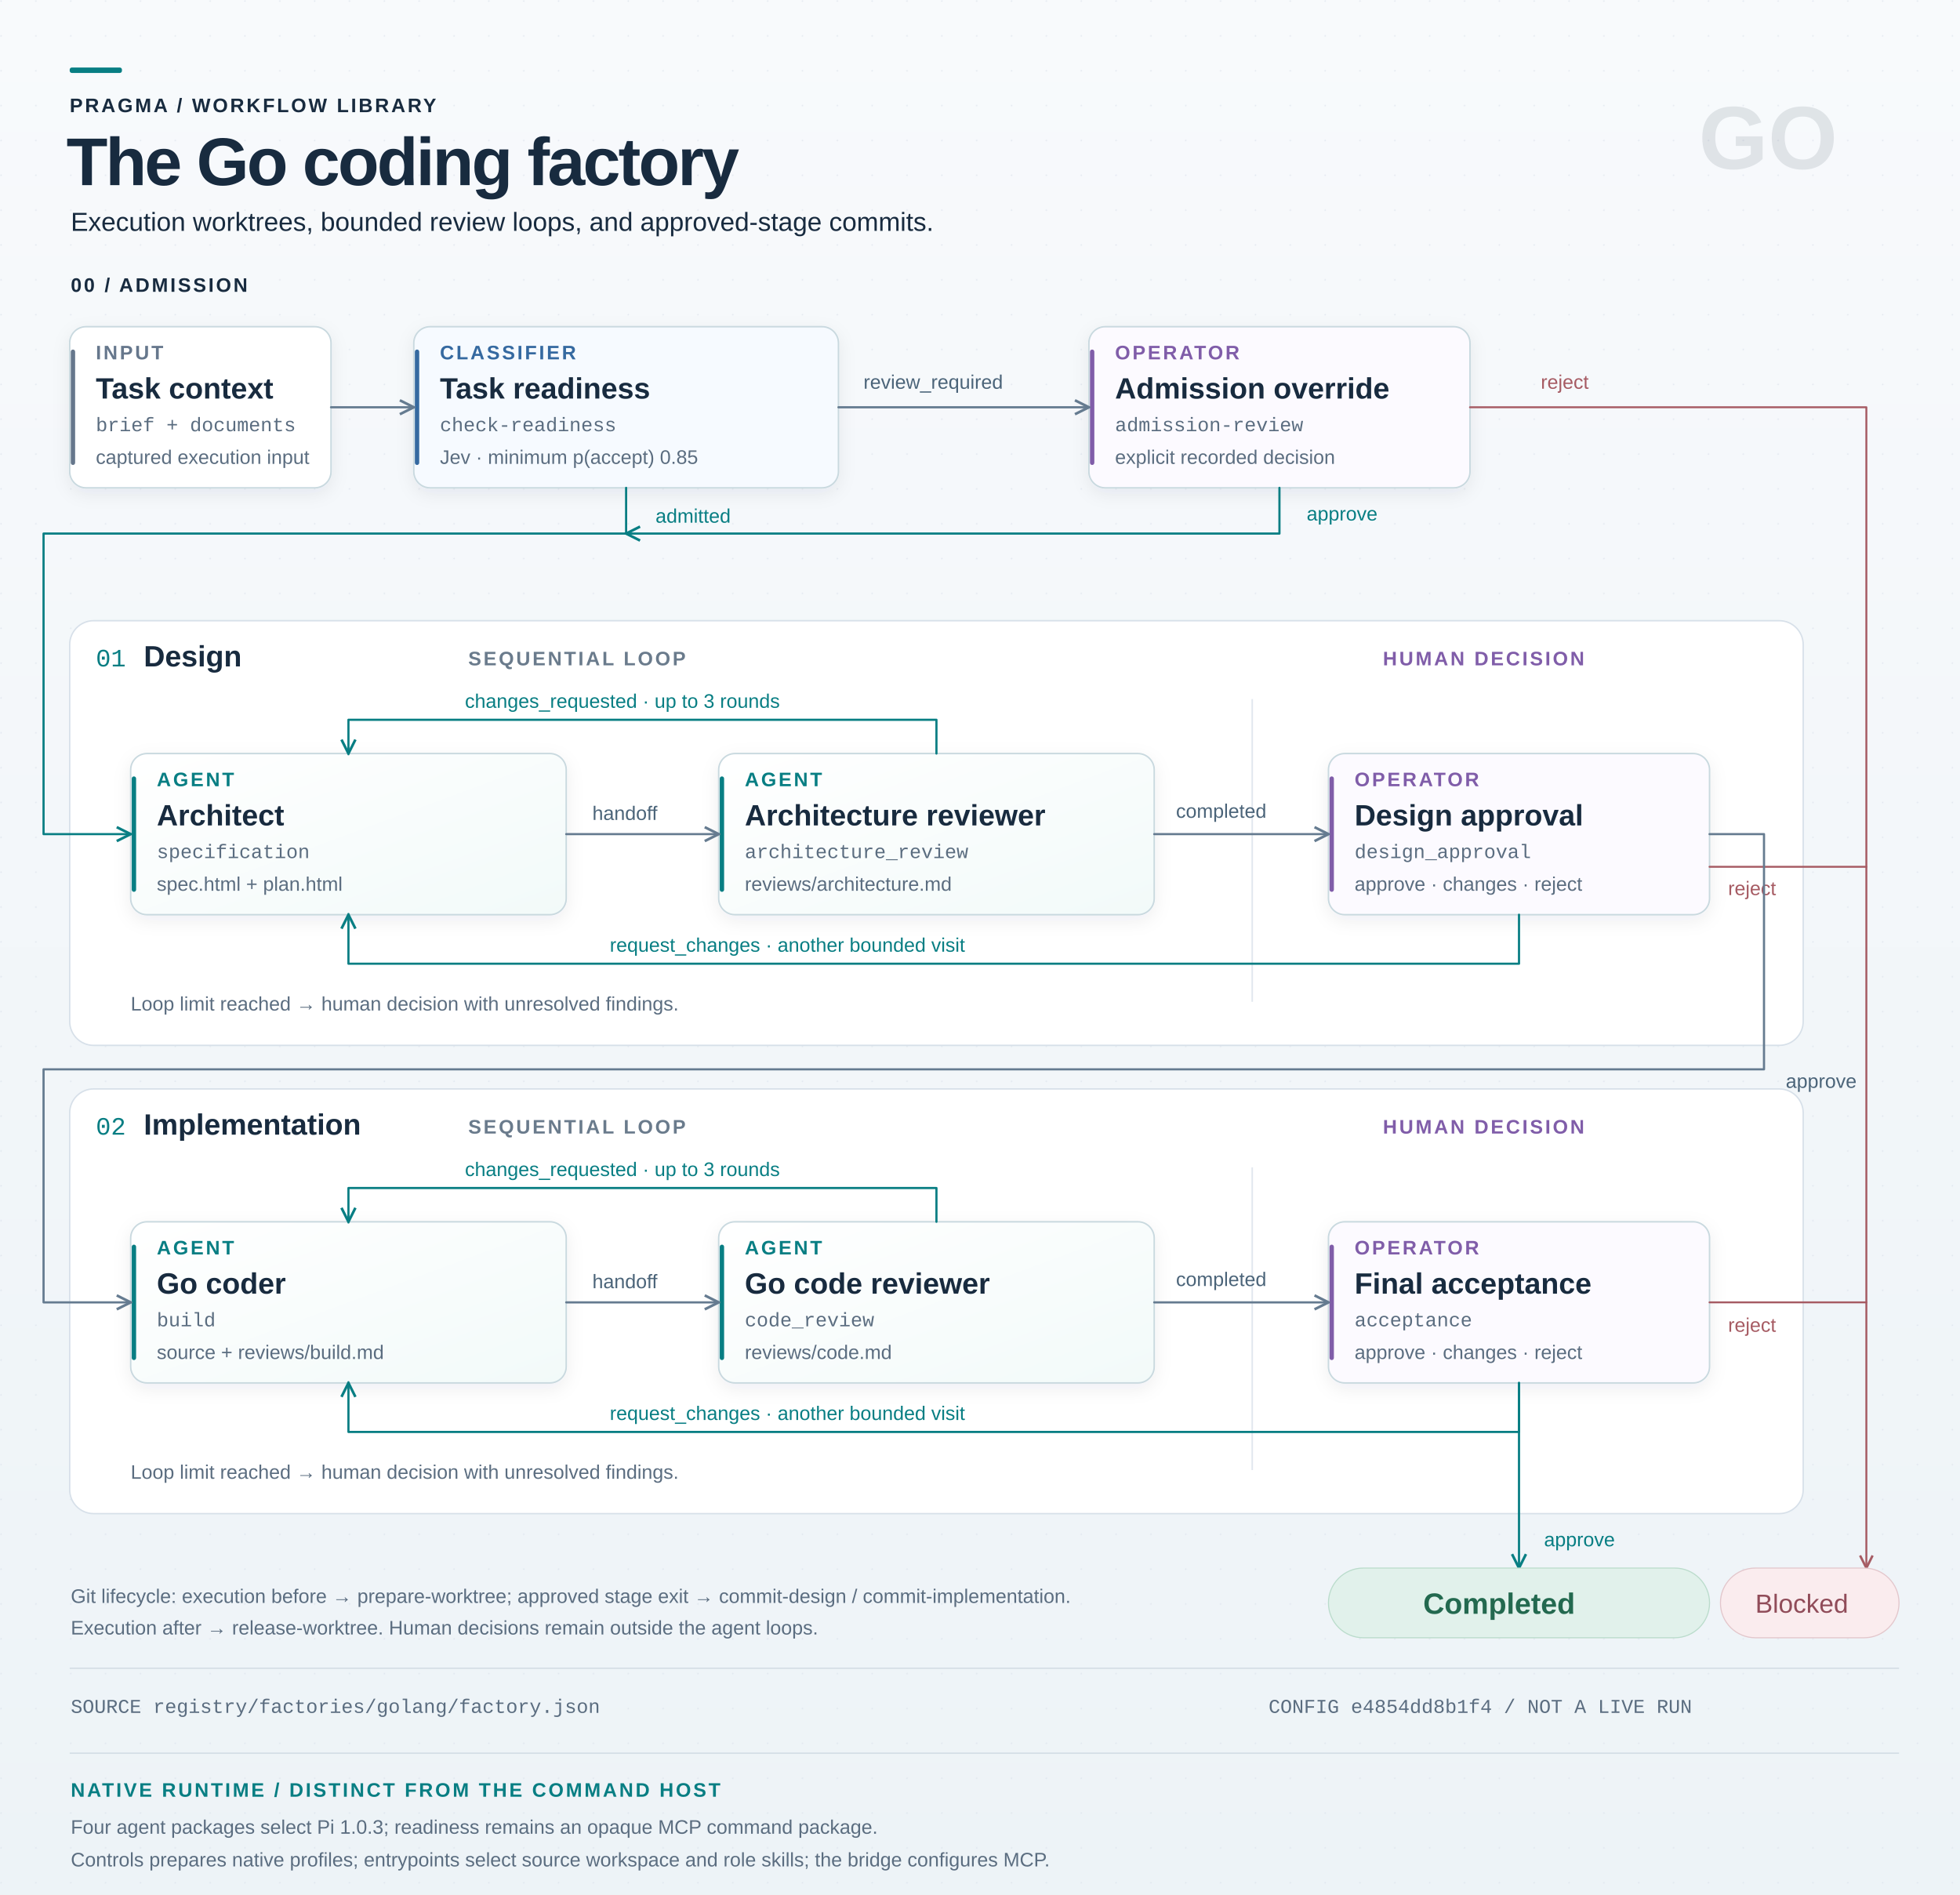
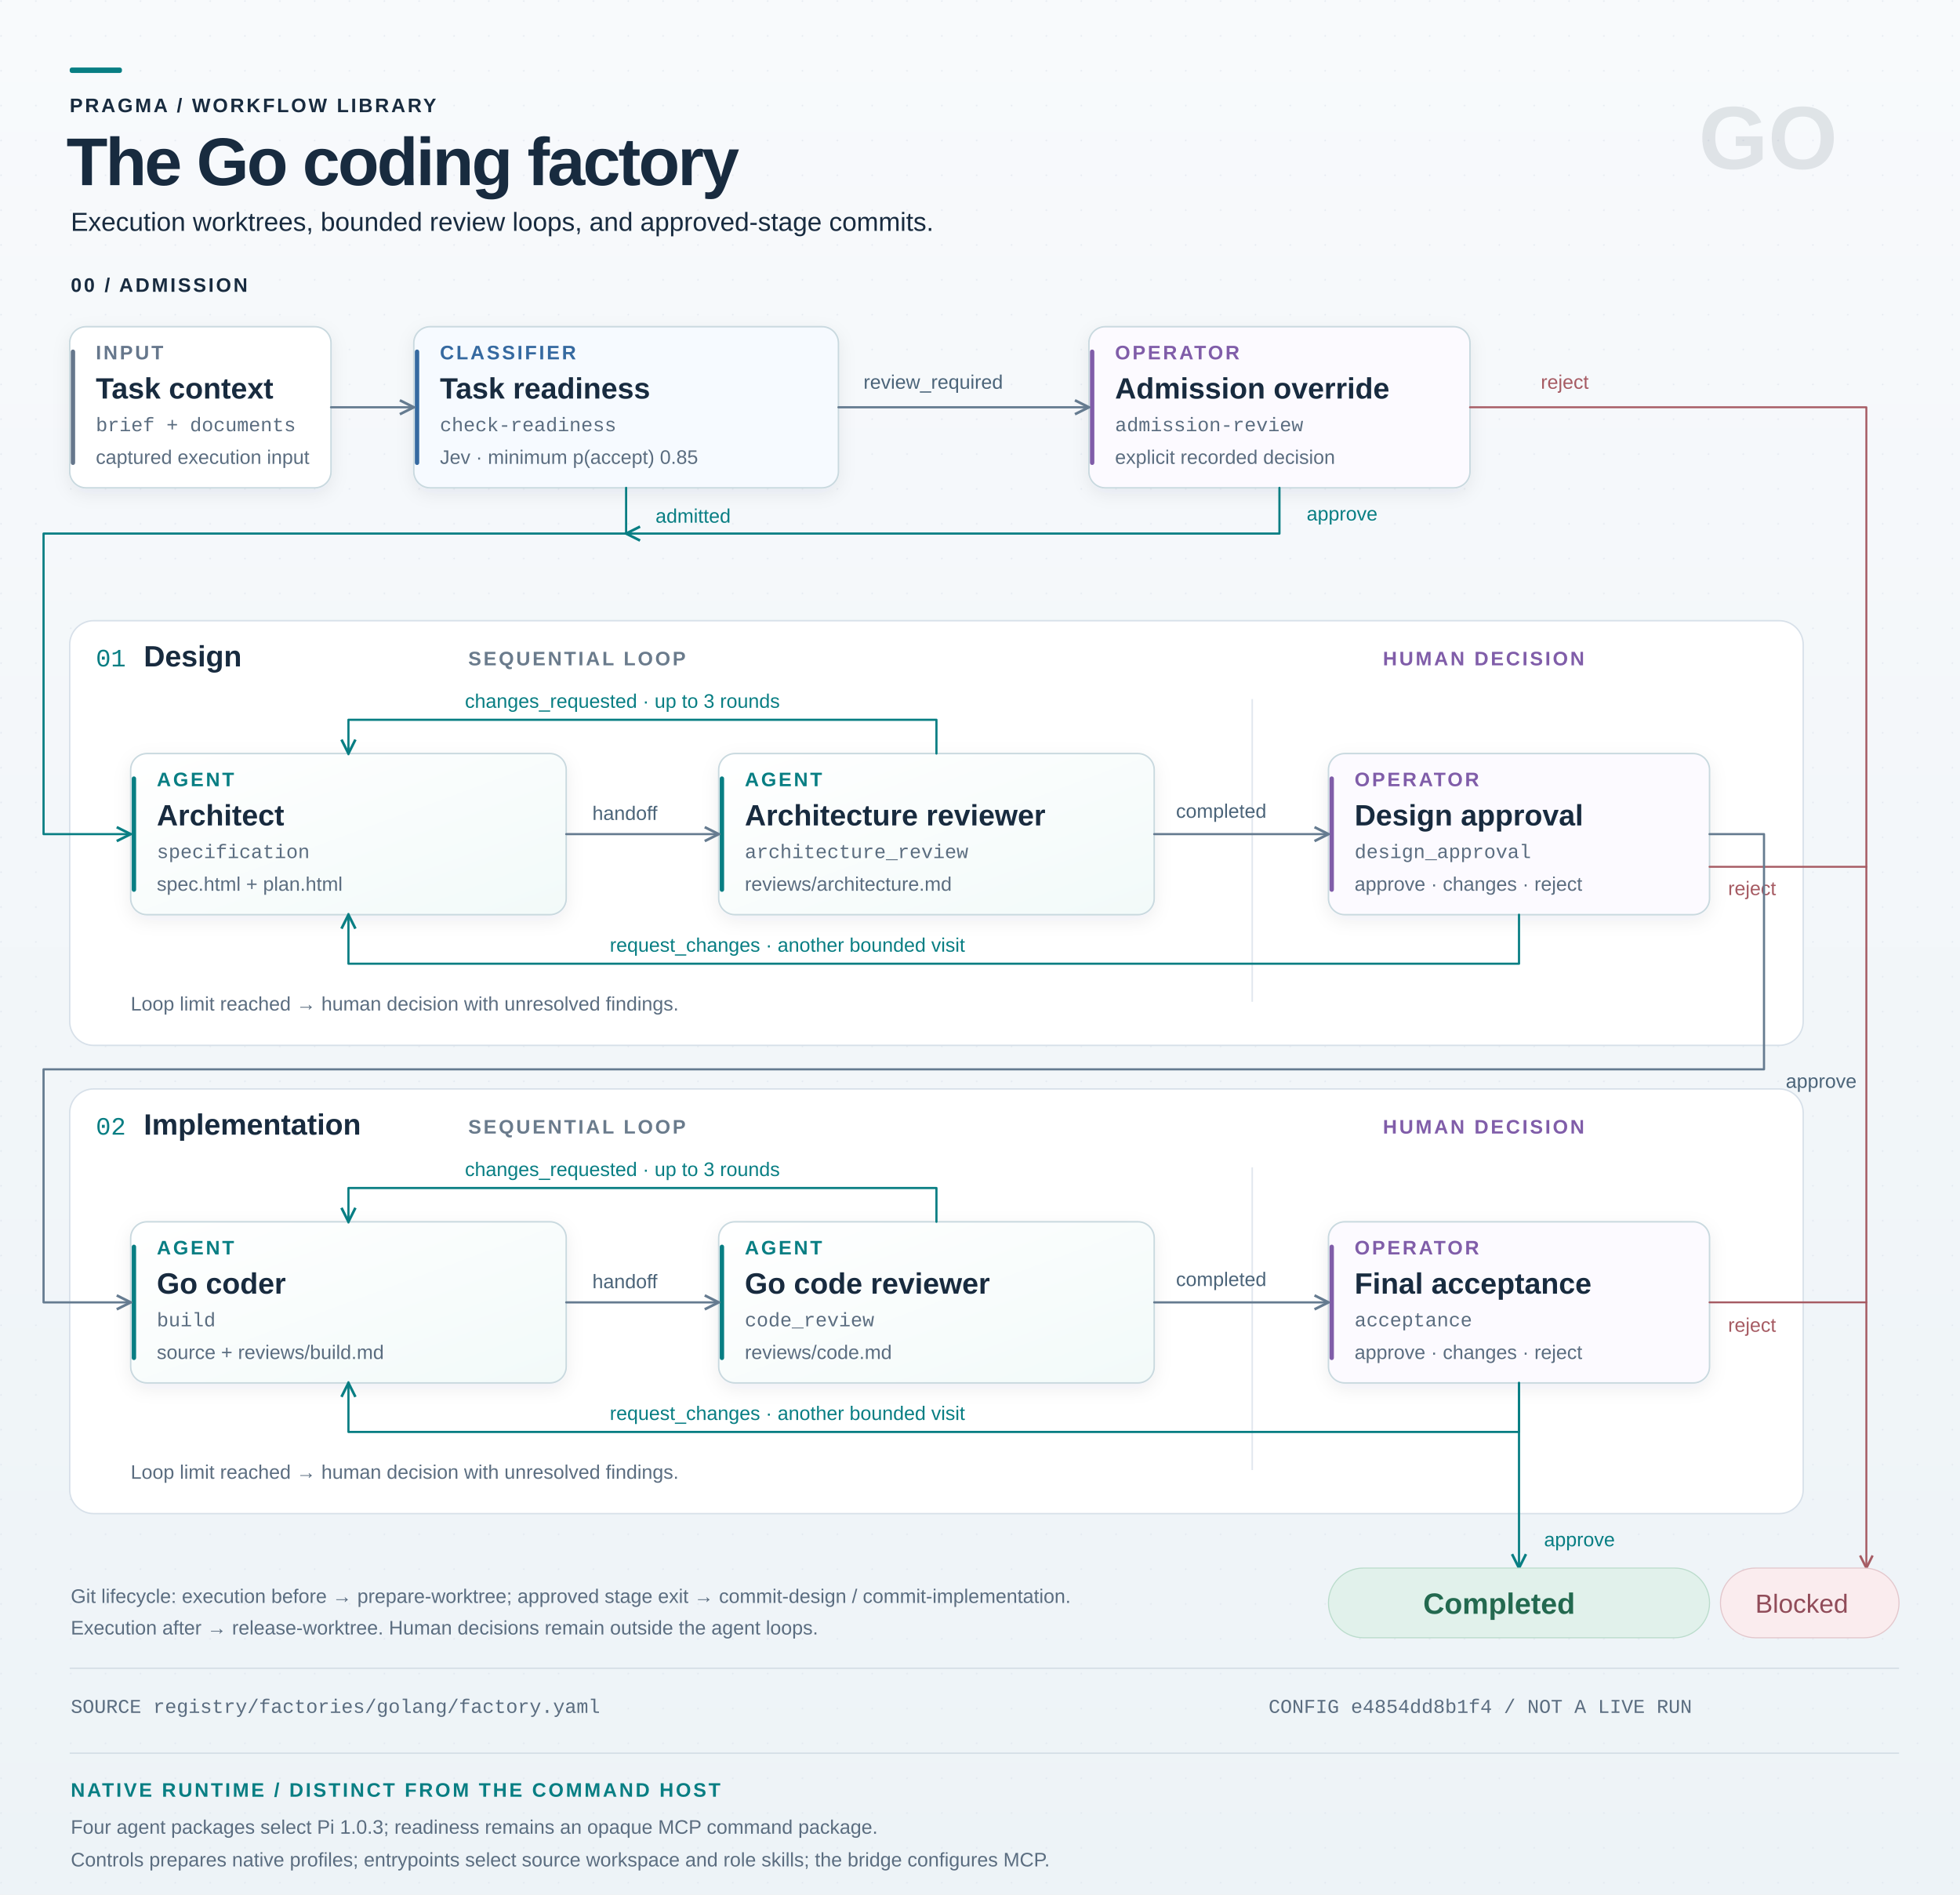
<svg xmlns="http://www.w3.org/2000/svg" width="1800" height="1740" viewBox="0 0 1800 1740" role="img" aria-labelledby="title description">
  <defs>
    <pattern id="grid" width="32" height="32" patternUnits="userSpaceOnUse">
      <circle cx="1" cy="1" r="0.7" fill="#d5dde8" opacity="0.55" />
    </pattern>
    <linearGradient id="paper" x2="0" y2="1">
      <stop stop-color="#f8fafc" />
      <stop offset="1" stop-color="#edf3f7" />
    </linearGradient>
    <linearGradient id="agentfill" x2="1" y2="1">
      <stop stop-color="#ffffff" />
      <stop offset="1" stop-color="#f2faf9" />
    </linearGradient>
    <filter id="shadow" x="-15%" y="-20%" width="140%" height="150%">
      <feDropShadow dx="0" dy="5" stdDeviation="8" flood-color="#193047" flood-opacity="0.07" />
    </filter>
    <marker id="arrow" viewBox="0 0 10 10" refX="9" refY="5" markerWidth="8" markerHeight="8" orient="auto-start-reverse">
      <path d="M 1 1 L 9 5 L 1 9" fill="none" stroke="#657b90" stroke-width="1.5" />
    </marker>
    <marker id="teal" viewBox="0 0 10 10" refX="9" refY="5" markerWidth="8" markerHeight="8" orient="auto">
      <path d="M 1 1 L 9 5 L 1 9" fill="none" stroke="#087e83" stroke-width="1.5" />
    </marker>
    <marker id="red" viewBox="0 0 10 10" refX="9" refY="5" markerWidth="8" markerHeight="8" orient="auto">
      <path d="M 1 1 L 9 5 L 1 9" fill="none" stroke="#a65b63" stroke-width="1.5" />
    </marker>
  </defs>
  <style>
text {font-family: -apple-system, BlinkMacSystemFont, 'Helvetica Neue', Arial, sans-serif;fill:#182b3f}
.mono {font-family:'SFMono-Regular',Consolas,'Liberation Mono',monospace}
.small {font-size:18px;fill:#5b6d80}.label {font-size:18px;letter-spacing:2px;font-weight:600}.title {font-size:27px;font-weight:600}
.route {font-size:18px;fill:#4b6479}.node {fill:url(#agentfill);stroke:#c9d9df;stroke-width:1.4;filter:url(#shadow)}
.line {fill:none;stroke:#657b90;stroke-width:2;stroke-linejoin:round;stroke-linecap:round;marker-end:url(#arrow)}
.return {fill:none;stroke:#087e83;stroke-width:2;stroke-linejoin:round;stroke-linecap:round;marker-end:url(#teal)}
.reject {fill:none;stroke:#a65b63;stroke-width:1.8;stroke-linejoin:round;stroke-linecap:round}
</style>
  <rect width="1800" height="1740" fill="url(#paper)" />
  <rect width="1800" height="1740" fill="url(#grid)" />
  <rect x="64" y="62" width="48" height="5" rx="2" fill="#087e83" />
  <text x="64" y="103" class="label">PRAGMA / WORKFLOW LIBRARY</text>
  <text x="61" y="170" font-size="62" font-weight="600" letter-spacing="-2">The Go coding factory</text>
  <text x="65" y="212" font-size="24" fill="#5b6d80">Execution worktrees, bounded review loops, and approved-stage commits.</text>
  <text x="1560" y="155" font-size="82" font-weight="600" fill="#087e83" opacity="0.11">GO</text>
  <text x="65" y="268" class="label">00 / ADMISSION</text>
  <rect x="64" y="300" width="240" height="148" rx="15" class="node" style="fill:#ffffff" />
  <rect x="65" y="321" width="4" height="106" rx="2" fill="#66778c" />
  <text x="88" y="330" class="label" style="fill:#66778c">INPUT</text>
  <text x="88" y="366" class="title">Task context</text>
  <text x="88" y="396" class="mono small">brief + documents</text>
  <text x="88" y="426" class="small">captured execution input</text>
  <rect x="380" y="300" width="390" height="148" rx="15" class="node" style="fill:#f6faff" />
  <rect x="381" y="321" width="4" height="106" rx="2" fill="#3569a0" />
  <text x="404" y="330" class="label" style="fill:#3569a0">CLASSIFIER</text>
  <text x="404" y="366" class="title">Task readiness</text>
  <text x="404" y="396" class="mono small">check-readiness</text>
  <text x="404" y="426" class="small">Jev · minimum p(accept) 0.85</text>
  <rect x="1000" y="300" width="350" height="148" rx="15" class="node" style="fill:#fcfaff" />
  <rect x="1001" y="321" width="4" height="106" rx="2" fill="#805da9" />
  <text x="1024" y="330" class="label" style="fill:#805da9">OPERATOR</text>
  <text x="1024" y="366" class="title">Admission override</text>
  <text x="1024" y="396" class="mono small">admission-review</text>
  <text x="1024" y="426" class="small">explicit recorded decision</text>
  <path d="M 304 374 H 380" class="line" />
  <path d="M 770 374 H 1000" class="line" />
  <text x="793" y="357" class="route">review_required</text>
  <text x="602" y="480" class="route" style="fill:#087e83">admitted</text>
  <path d="M 1175 448 V 490 H 575" class="return" />
  <text x="1200" y="478" class="route" style="fill:#087e83">approve</text>
  <path d="M 1350 374 H 1714 V 1440" class="reject" marker-end="url(#red)" />
  <text x="1415" y="357" class="route" style="fill:#a65b63">reject</text>
  <rect x="64" y="570" width="1592" height="390" rx="22" fill="#ffffff" stroke="#d7e0e9" stroke-width="1.3" />
  <text x="88" y="612" class="mono" font-size="23" style="fill:#087e83">01</text>
  <text x="132" y="612" class="title">Design</text>
  <text x="430" y="611" class="label" style="fill:#6a7b8c">SEQUENTIAL LOOP</text>
  <text x="1270" y="611" class="label" style="fill:#805da9">HUMAN DECISION</text>
  <path d="M 1150 642 V 920" stroke="#e1e7ee" stroke-width="1.4" />
  <rect x="120" y="692" width="400" height="148" rx="15" class="node" style="fill:url(#agentfill)" />
  <rect x="121" y="713" width="4" height="106" rx="2" fill="#087e83" />
  <text x="144" y="722" class="label" style="fill:#087e83">AGENT</text>
  <text x="144" y="758" class="title">Architect</text>
  <text x="144" y="788" class="mono small">specification</text>
  <text x="144" y="818" class="small">spec.html + plan.html</text>
  <rect x="660" y="692" width="400" height="148" rx="15" class="node" style="fill:url(#agentfill)" />
  <rect x="661" y="713" width="4" height="106" rx="2" fill="#087e83" />
  <text x="684" y="722" class="label" style="fill:#087e83">AGENT</text>
  <text x="684" y="758" class="title">Architecture reviewer</text>
  <text x="684" y="788" class="mono small">architecture_review</text>
  <text x="684" y="818" class="small">reviews/architecture.md</text>
  <rect x="1220" y="692" width="350" height="148" rx="15" class="node" style="fill:#fcfaff" />
  <rect x="1221" y="713" width="4" height="106" rx="2" fill="#805da9" />
  <text x="1244" y="722" class="label" style="fill:#805da9">OPERATOR</text>
  <text x="1244" y="758" class="title">Design approval</text>
  <text x="1244" y="788" class="mono small">design_approval</text>
  <text x="1244" y="818" class="small">approve · changes · reject</text>
  <path d="M 520 766 H 660" class="line" />
  <text x="544" y="753" class="route">handoff</text>
  <path d="M 1060 766 H 1220" class="line" />
  <text x="1080" y="751" class="route">completed</text>
  <path d="M 860 692 V 661 H 320 V 692" class="return" />
  <text x="427" y="650" class="route" style="fill:#087e83">changes_requested · up to 3 rounds</text>
  <path d="M 1395 840 V 885 H 320 V 840" class="return" />
  <text x="560" y="874" class="route" style="fill:#087e83">request_changes · another bounded visit</text>
  <text x="120" y="928" class="small">Loop limit reached → human decision with unresolved findings.</text>
  <text x="1640" y="999" class="route">approve</text>
  <path d="M 1570 796 H 1714" class="reject" />
  <text x="1587" y="822" class="route" style="fill:#a65b63">reject</text>
  <rect x="64" y="1000" width="1592" height="390" rx="22" fill="#ffffff" stroke="#d7e0e9" stroke-width="1.3" />
  <text x="88" y="1042" class="mono" font-size="23" style="fill:#087e83">02</text>
  <text x="132" y="1042" class="title">Implementation</text>
  <text x="430" y="1041" class="label" style="fill:#6a7b8c">SEQUENTIAL LOOP</text>
  <text x="1270" y="1041" class="label" style="fill:#805da9">HUMAN DECISION</text>
  <path d="M 1150 1072 V 1350" stroke="#e1e7ee" stroke-width="1.4" />
  <rect x="120" y="1122" width="400" height="148" rx="15" class="node" style="fill:url(#agentfill)" />
  <rect x="121" y="1143" width="4" height="106" rx="2" fill="#087e83" />
  <text x="144" y="1152" class="label" style="fill:#087e83">AGENT</text>
  <text x="144" y="1188" class="title">Go coder</text>
  <text x="144" y="1218" class="mono small">build</text>
  <text x="144" y="1248" class="small">source + reviews/build.md</text>
  <rect x="660" y="1122" width="400" height="148" rx="15" class="node" style="fill:url(#agentfill)" />
  <rect x="661" y="1143" width="4" height="106" rx="2" fill="#087e83" />
  <text x="684" y="1152" class="label" style="fill:#087e83">AGENT</text>
  <text x="684" y="1188" class="title">Go code reviewer</text>
  <text x="684" y="1218" class="mono small">code_review</text>
  <text x="684" y="1248" class="small">reviews/code.md</text>
  <rect x="1220" y="1122" width="350" height="148" rx="15" class="node" style="fill:#fcfaff" />
  <rect x="1221" y="1143" width="4" height="106" rx="2" fill="#805da9" />
  <text x="1244" y="1152" class="label" style="fill:#805da9">OPERATOR</text>
  <text x="1244" y="1188" class="title">Final acceptance</text>
  <text x="1244" y="1218" class="mono small">acceptance</text>
  <text x="1244" y="1248" class="small">approve · changes · reject</text>
  <path d="M 520 1196 H 660" class="line" />
  <text x="544" y="1183" class="route">handoff</text>
  <path d="M 1060 1196 H 1220" class="line" />
  <text x="1080" y="1181" class="route">completed</text>
  <path d="M 860 1122 V 1091 H 320 V 1122" class="return" />
  <text x="427" y="1080" class="route" style="fill:#087e83">changes_requested · up to 3 rounds</text>
  <path d="M 1395 1270 V 1315 H 320 V 1270" class="return" />
  <text x="560" y="1304" class="route" style="fill:#087e83">request_changes · another bounded visit</text>
  <text x="120" y="1358" class="small">Loop limit reached → human decision with unresolved findings.</text>
  <path d="M 575 448 V 490 H 40 V 766 H 120" class="return" />
  <path d="M 1570 766 H 1620 V 982 H 40 V 1196 H 120" class="line" />
  <path d="M 1395 1270 V 1440" class="return" />
  <text x="1418" y="1420" class="route" style="fill:#087e83">approve</text>
  <path d="M 1570 1196 H 1714" class="reject" />
  <text x="1587" y="1223" class="route" style="fill:#a65b63">reject</text>
  <rect x="1220" y="1440" width="350" height="64" rx="32" fill="#e1f1eb" stroke="#bbdccc" />
  <text x="1307" y="1482" class="title" style="fill:#23694f">Completed</text>
  <rect x="1580" y="1440" width="164" height="64" rx="32" fill="#faecee" stroke="#e3c7cc" />
  <text x="1612" y="1481" font-size="24" style="fill:#904c59">Blocked</text>
  <text x="65" y="1472" class="small">Git lifecycle: execution before → prepare-worktree; approved stage exit → commit-design / commit-implementation.</text>
  <text x="65" y="1501" class="small">Execution after → release-worktree. Human decisions remain outside the agent loops.</text>
  <path d="M 64 1532 H 1744" stroke="#ced9e2" />
-   <text x="65" y="1573" class="mono small">SOURCE  registry/factories/golang/factory.json</text>
+   <text x="65" y="1573" class="mono small">SOURCE  registry/factories/golang/factory.yaml</text>
  <text x="1165" y="1573" class="mono small">CONFIG e4854dd8b1f4  /  NOT A LIVE RUN</text>
  <path d="M64 1610 H1744" stroke="#ced9e2" />
  <text x="65" y="1650" class="label" style="fill:#087e83">NATIVE RUNTIME / DISTINCT FROM THE COMMAND HOST</text>
  <text x="65" y="1684" class="small">Four agent packages select Pi 1.0.3; readiness remains an opaque MCP command package.</text>
  <text x="65" y="1714" class="small">Controls prepares native profiles; entrypoints select source workspace and role skills; the bridge configures MCP.</text>
</svg>
